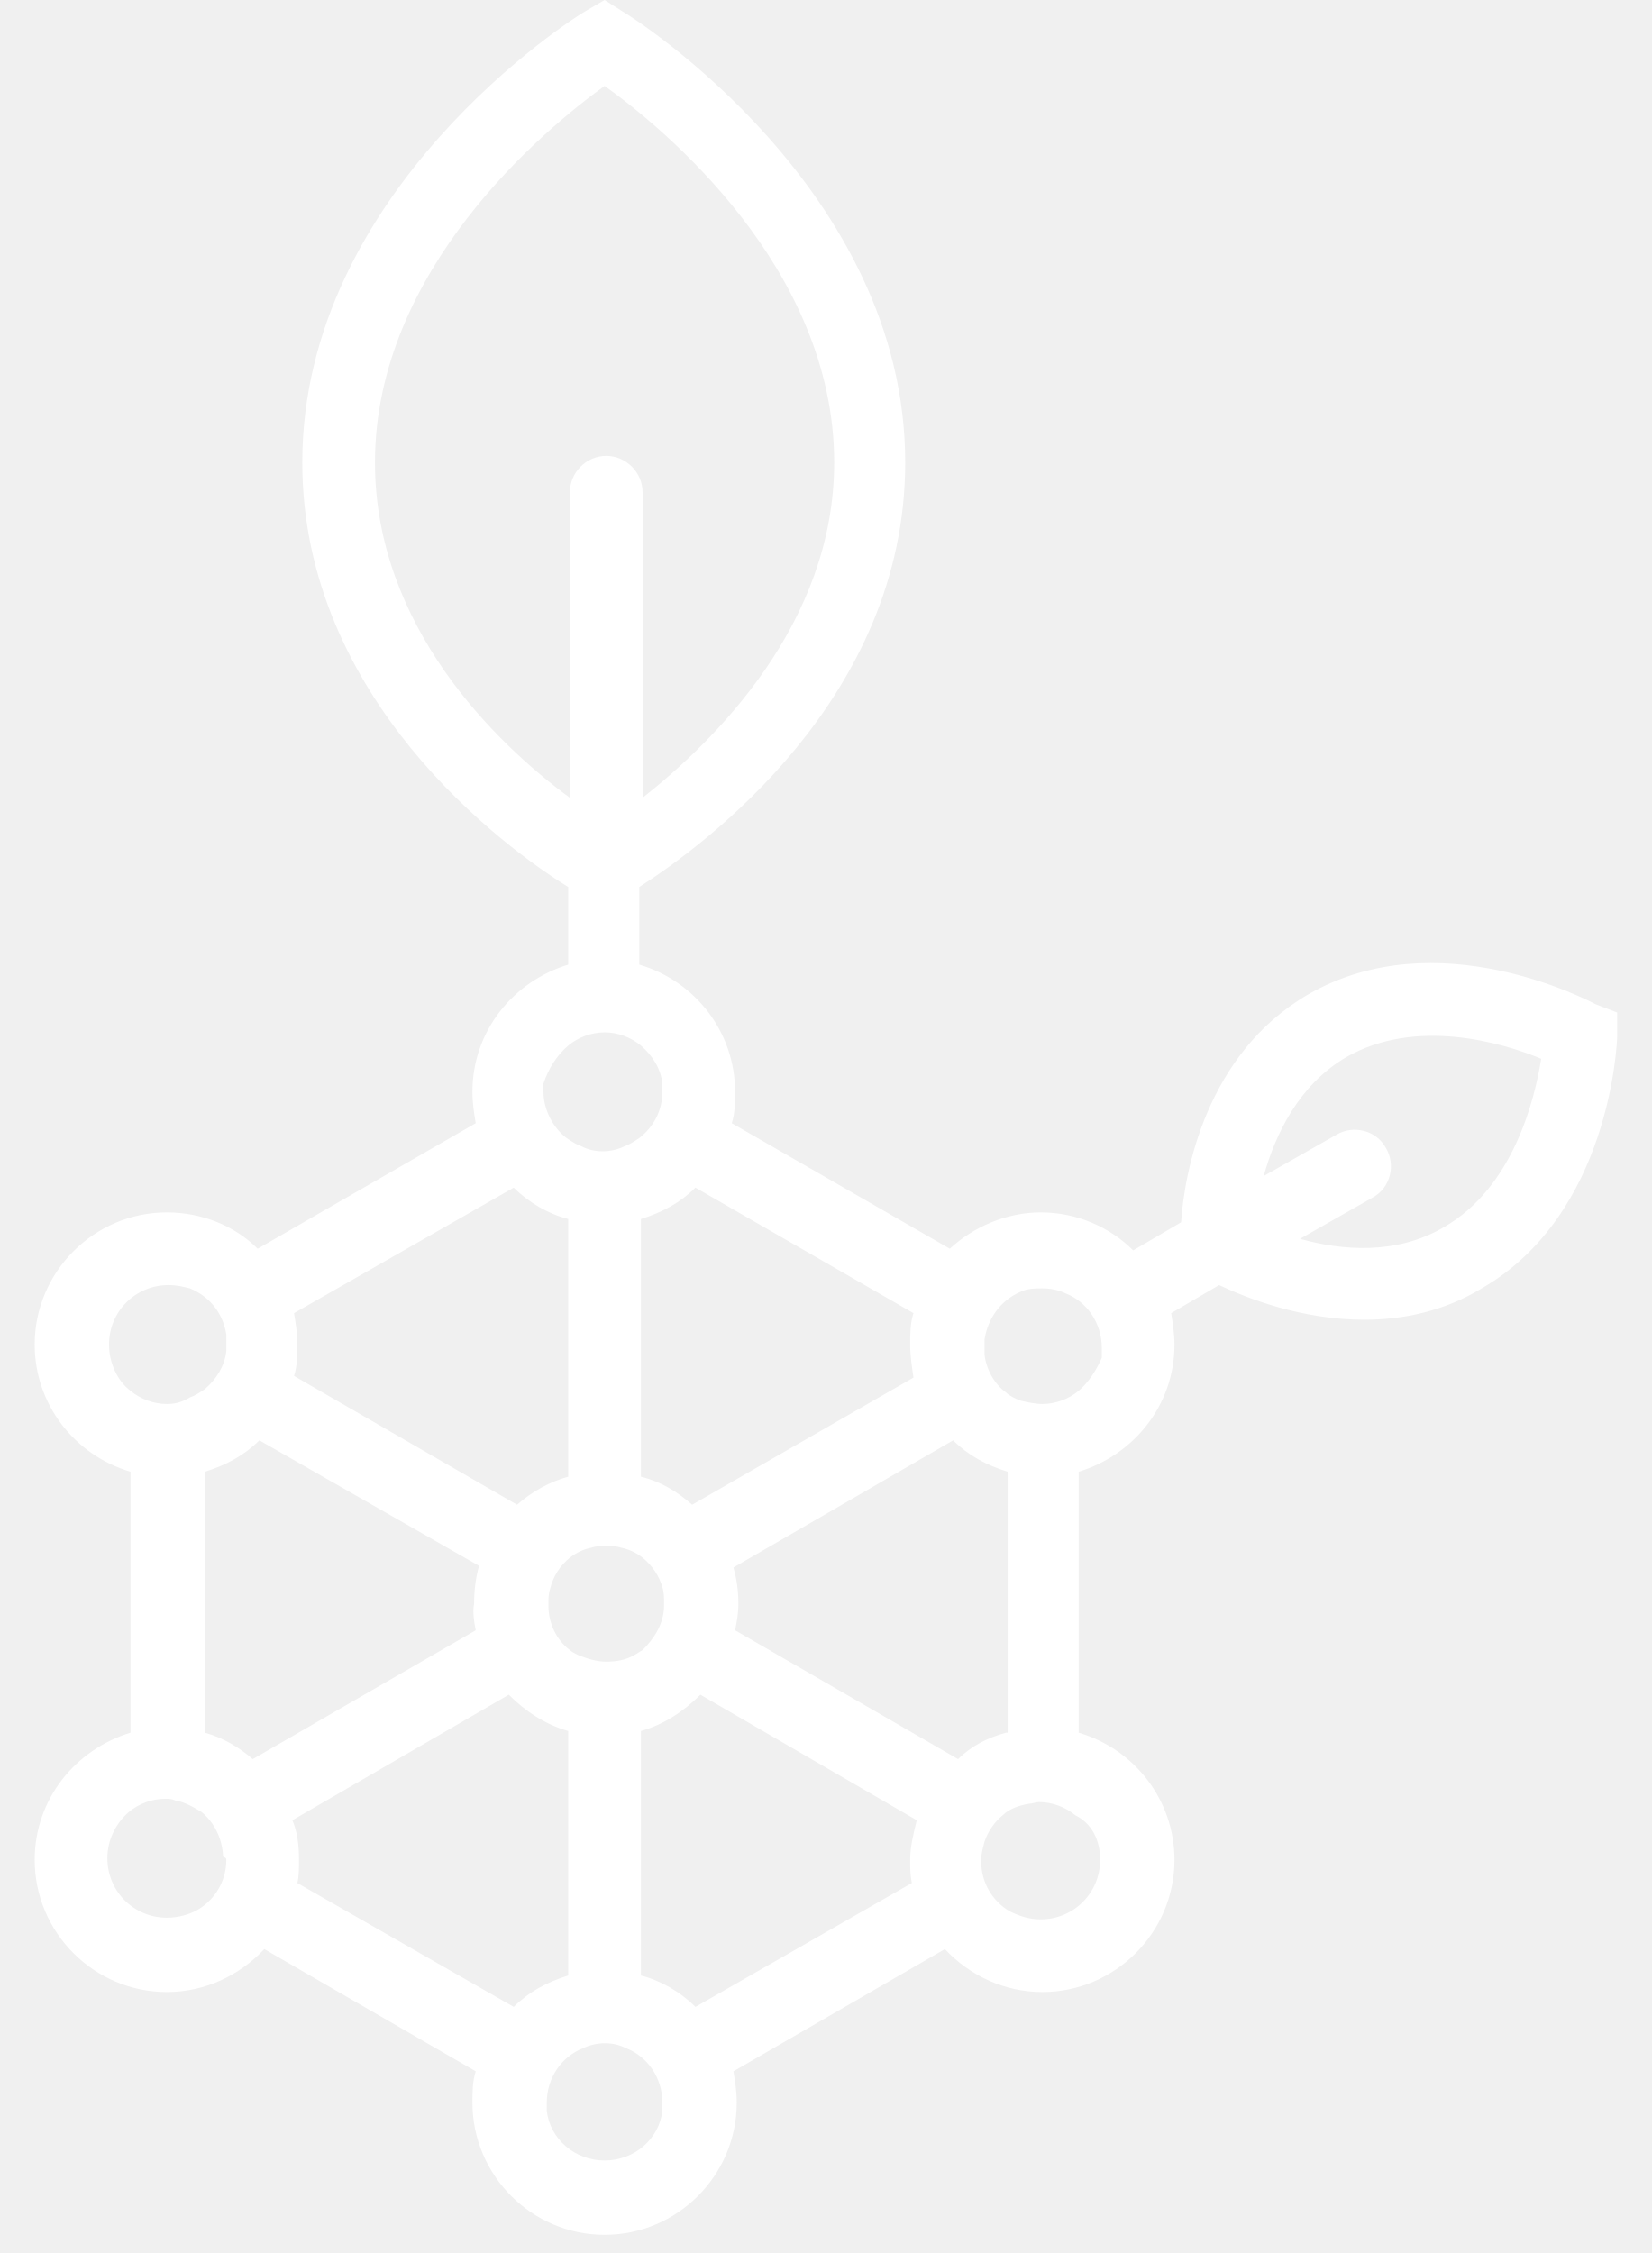
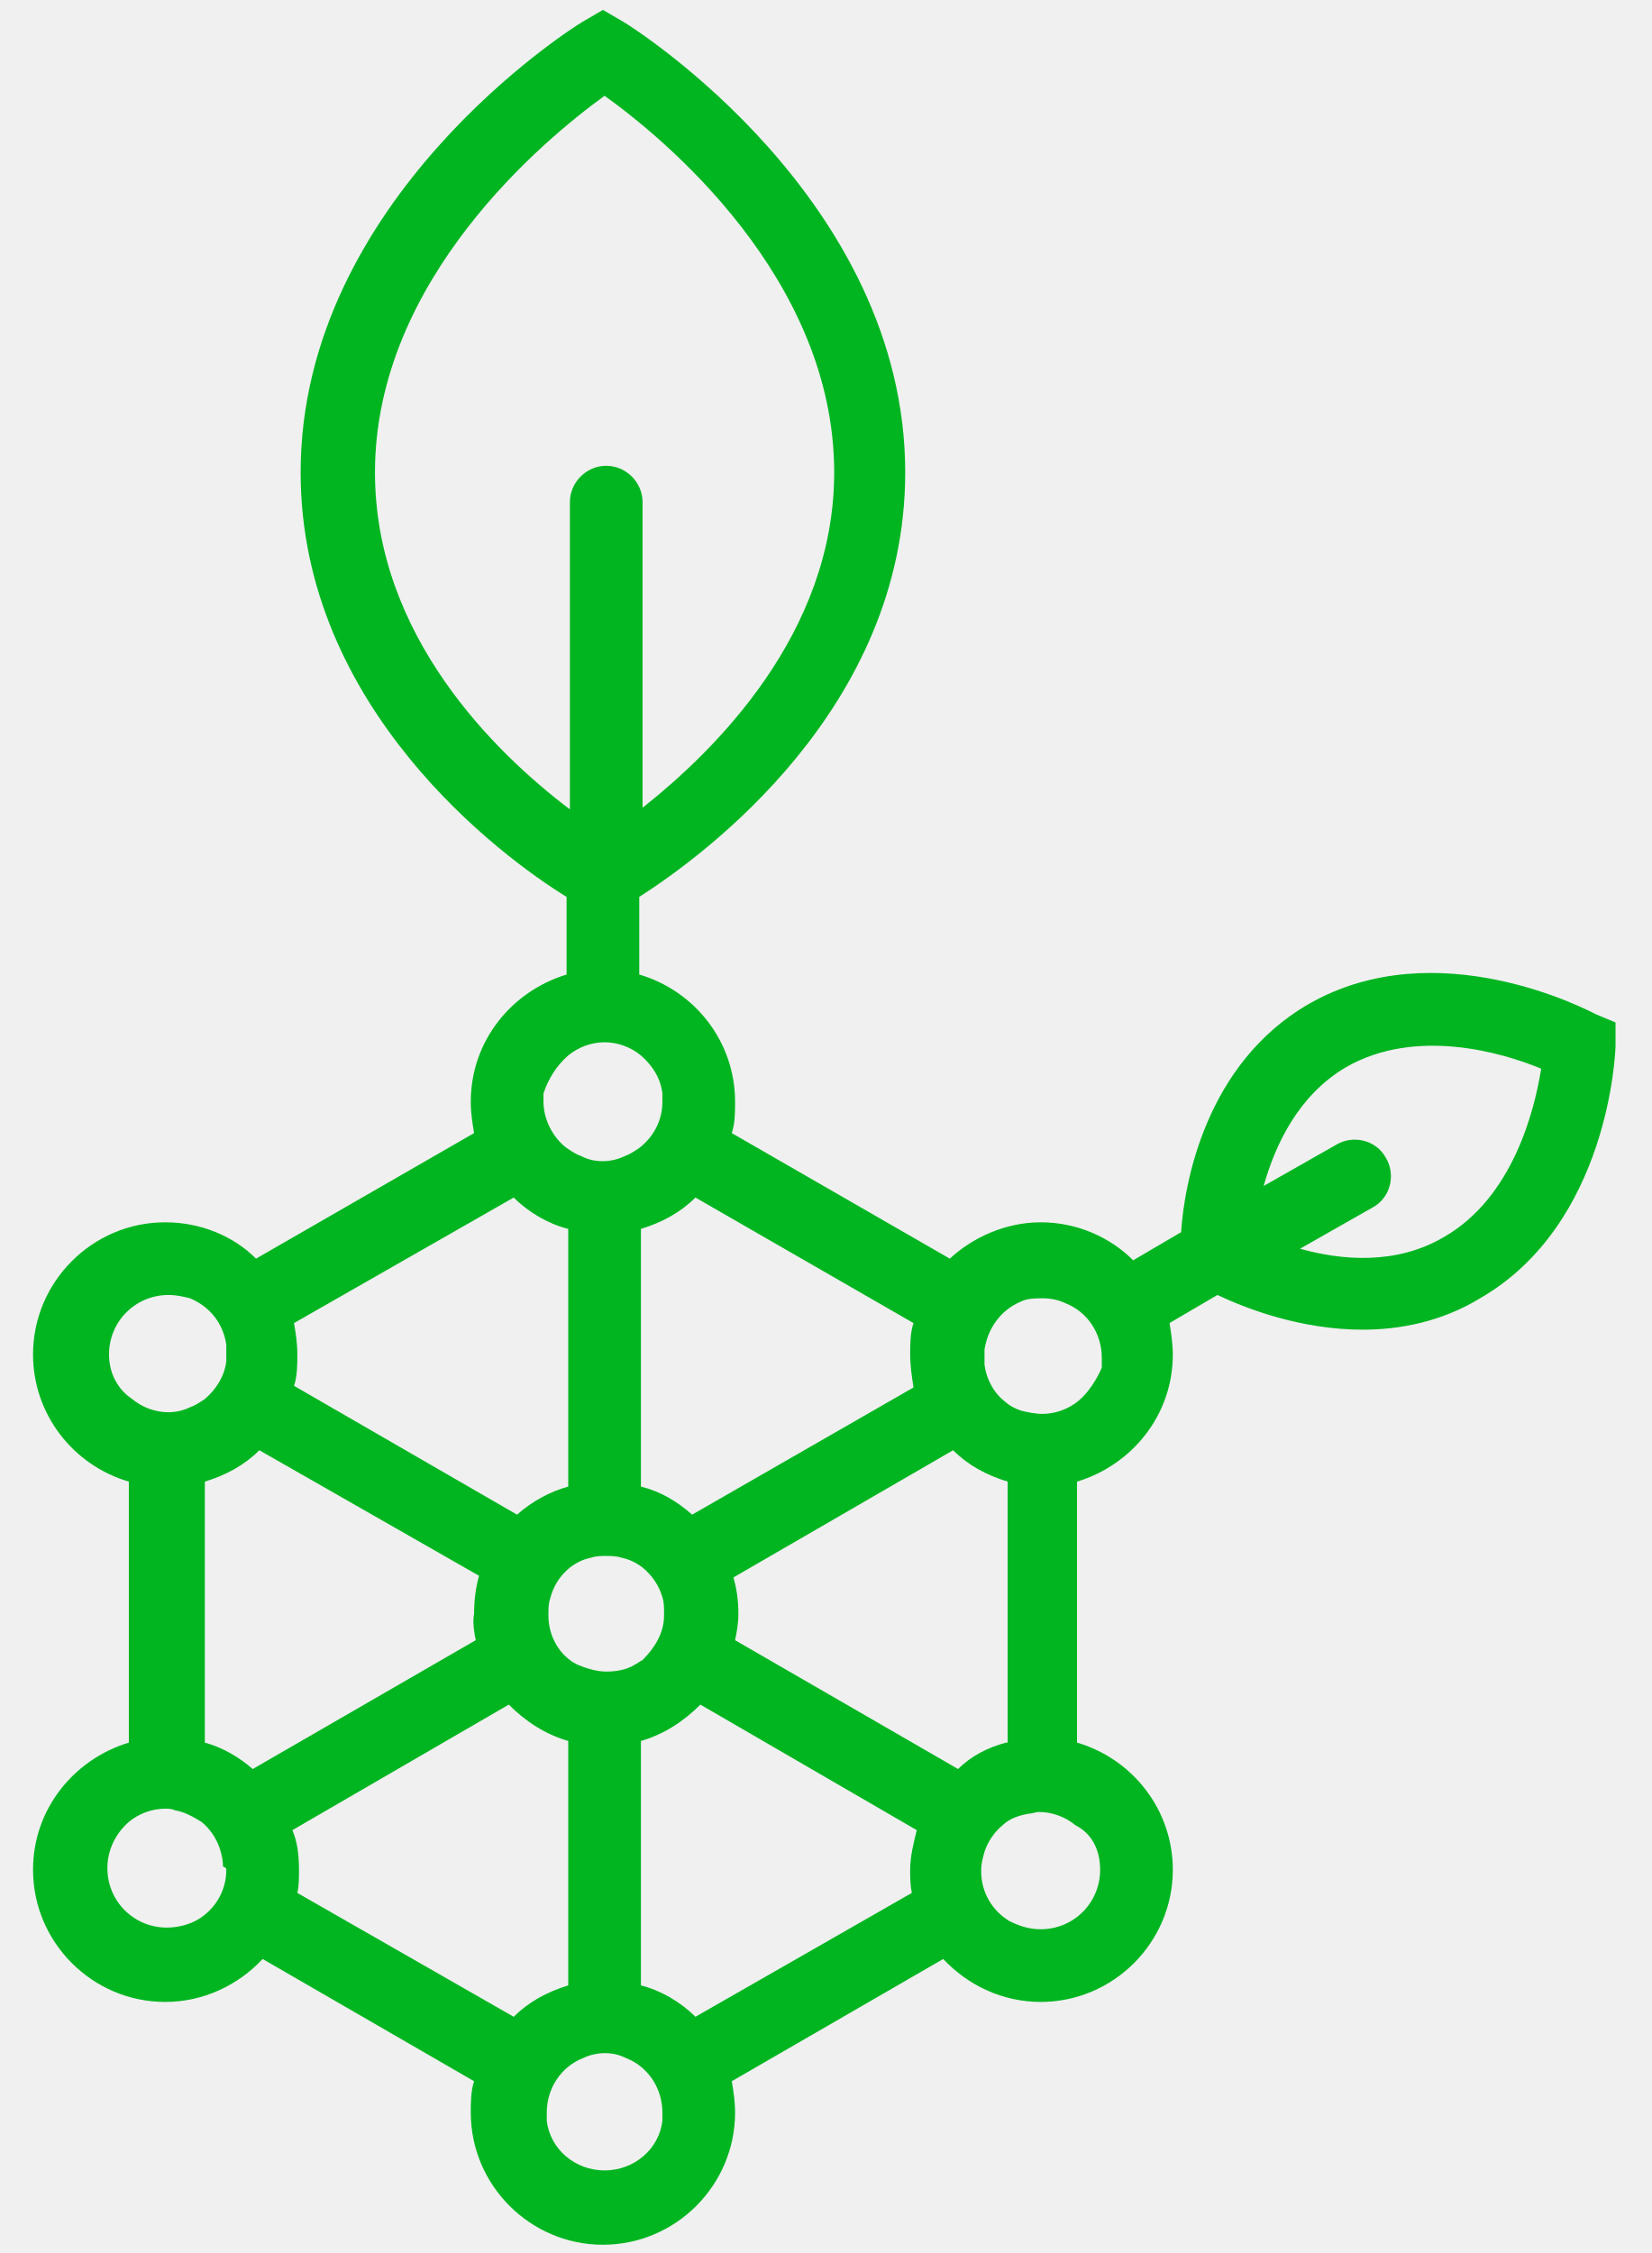
<svg xmlns="http://www.w3.org/2000/svg" version="1.1" id="Capa_1" x="0px" y="0px" viewBox="0 0 100 136.4" style="enable-background:new 0 0 100 136.4;" xml:space="preserve">
  <style type="text/css">
- 	.st0{fill:#FFFFFF;}
+ 	.st0{fill:#00B520;}
</style>
  <g>
    <g>
      <g>
        <g>
-           <path class="st0" d="M96.6,60.8c-0.4-0.2-9.6-5.1-17.4-0.6c-6.2,3.6-7.5,10.8-7.7,13.8l-2.9,1.7c-1.4-1.4-3.4-2.3-5.6-2.3      c-2.1,0-4.1,0.9-5.5,2.2L44.3,68c0.2-0.6,0.2-1.3,0.2-1.9c0-3.6-2.4-6.7-5.8-7.7v-4.7c3.9-2.5,16.1-11.4,16.1-25.7      c0-16.5-16.4-26.9-17.1-27.3L36.6,0l-1.2,0.7C34.7,1.1,18.3,11.5,18.3,28c0,14.3,12.2,23.3,16.1,25.7v4.7c-3.3,1-5.8,4-5.8,7.7      c0,0.7,0.1,1.3,0.2,1.9l-13.2,7.6c-1.4-1.4-3.4-2.2-5.5-2.2c-4.4,0-8,3.6-8,8c0,3.6,2.4,6.7,5.8,7.7v15.8c-3.3,1-5.8,4-5.8,7.7      c0,4.4,3.6,8,8,8c2.3,0,4.4-1,5.9-2.6l12.8,7.4c-0.2,0.6-0.2,1.3-0.2,1.9c0,4.4,3.6,8,8,8c4.4,0,8-3.6,8-8      c0-0.7-0.1-1.3-0.2-1.9l12.8-7.4c1.5,1.6,3.6,2.6,5.9,2.6c4.4,0,8-3.6,8-8c0-3.6-2.4-6.7-5.8-7.7V89.1c3.3-1,5.8-4,5.8-7.7      c0-0.6-0.1-1.3-0.2-1.9l2.9-1.7c1.7,0.8,5,2.1,8.8,2.1c2.3,0,4.8-0.5,7.1-1.9c7.8-4.5,8.2-14.9,8.2-15.3l0-1.4L96.6,60.8z       M65.3,84.2c-0.6,0.5-1.4,0.8-2.2,0.8c-0.4,0-0.9-0.1-1.3-0.2c-0.3-0.1-0.7-0.3-0.9-0.5c-0.7-0.5-1.2-1.4-1.3-2.3      c0-0.2,0-0.3,0-0.5c0-0.2,0-0.3,0-0.4c0.2-1.3,1-2.4,2.2-2.9c0.4-0.2,0.9-0.2,1.3-0.2c0.5,0,1,0.1,1.4,0.3      c1.3,0.5,2.2,1.8,2.2,3.3c0,0.2,0,0.4,0,0.6C66.4,82.9,65.9,83.7,65.3,84.2z M66.6,112.6c0,2-1.6,3.6-3.6,3.6      c-0.7,0-1.3-0.2-1.9-0.5c-1-0.6-1.7-1.7-1.7-3c0,0,0-0.1,0-0.1v0c0-0.4,0.1-0.7,0.2-1.1c0.2-0.6,0.6-1.2,1.1-1.6      c0.4-0.4,1-0.6,1.6-0.7c0.2,0,0.4-0.1,0.6-0.1c0.8,0,1.6,0.3,2.2,0.8C66.1,110.4,66.6,111.4,66.6,112.6z M60.9,104.9      c-1.1,0.3-2.1,0.8-2.9,1.6l-13.5-7.8v0c0.1-0.5,0.2-1,0.2-1.6c0-0.8-0.1-1.5-0.3-2.2l13.3-7.7c0.9,0.9,2,1.5,3.3,1.9V104.9z       M36.6,130.8c-1.8,0-3.3-1.3-3.5-3c0-0.2,0-0.4,0-0.5c0-1.5,0.9-2.8,2.2-3.3c0.4-0.2,0.9-0.3,1.3-0.3c0.5,0,0.9,0.1,1.3,0.3      c1.3,0.5,2.2,1.8,2.2,3.3c0,0.2,0,0.4,0,0.5C39.9,129.5,38.4,130.8,36.6,130.8z M28.8,98.7l-13.5,7.8c-0.8-0.7-1.8-1.3-2.9-1.6      V89.1c1.3-0.4,2.4-1,3.3-1.9L29,94.8c-0.2,0.7-0.3,1.5-0.3,2.3C28.6,97.6,28.7,98.2,28.8,98.7L28.8,98.7z M13.7,112.6      c0,1.3-0.7,2.4-1.7,3c-0.5,0.3-1.2,0.5-1.9,0.5c-2,0-3.6-1.6-3.6-3.6c0-1.1,0.5-2.1,1.3-2.8c0.6-0.5,1.4-0.8,2.2-0.8      c0.2,0,0.4,0,0.6,0.1c0.6,0.1,1.1,0.4,1.6,0.7c0.5,0.4,0.9,1,1.1,1.6c0.1,0.3,0.2,0.7,0.2,1.1C13.7,112.5,13.7,112.5,13.7,112.6      z M6.6,81.4c0-2,1.6-3.6,3.6-3.6c0.5,0,0.9,0.1,1.3,0.2c1.2,0.5,2,1.5,2.2,2.8c0,0.2,0,0.3,0,0.5c0,0.2,0,0.3,0,0.5      c-0.1,0.9-0.6,1.7-1.3,2.3c-0.3,0.2-0.6,0.4-0.9,0.5C11,84.9,10.6,85,10.1,85c-0.8,0-1.6-0.3-2.2-0.8      C7.1,83.6,6.6,82.5,6.6,81.4z M34.4,63.3c0.6-0.5,1.4-0.8,2.2-0.8c0.8,0,1.6,0.3,2.2,0.8c0.7,0.6,1.2,1.4,1.3,2.3      c0,0.2,0,0.3,0,0.5c0,1.1-0.5,2.1-1.4,2.8c-0.3,0.2-0.6,0.4-0.9,0.5c-0.4,0.2-0.9,0.3-1.3,0.3c-0.5,0-0.9-0.1-1.3-0.3      c-0.3-0.1-0.6-0.3-0.9-0.5c-0.8-0.6-1.4-1.7-1.4-2.8c0-0.2,0-0.4,0-0.5C33.2,64.7,33.7,63.9,34.4,63.3z M40.2,97.2      c0,1.1-0.6,2-1.3,2.7c-0.2,0.1-0.3,0.2-0.5,0.3c-0.5,0.3-1.1,0.4-1.7,0.4c-0.6,0-1.2-0.2-1.7-0.4c-0.2-0.1-0.4-0.2-0.5-0.3      c-0.8-0.6-1.3-1.6-1.3-2.7c0,0,0-0.1,0-0.1c0-0.3,0-0.6,0.1-0.9c0.2-0.8,0.6-1.4,1.2-1.9c0.4-0.3,0.8-0.5,1.3-0.6      c0.3-0.1,0.6-0.1,0.9-0.1c0.3,0,0.6,0,0.9,0.1c0.5,0.1,0.9,0.3,1.3,0.6c0.6,0.5,1,1.1,1.2,1.8c0.1,0.3,0.1,0.6,0.1,1      C40.2,97.1,40.2,97.2,40.2,97.2L40.2,97.2z M55.3,79.5c-0.2,0.6-0.2,1.3-0.2,1.9c0,0.7,0.1,1.3,0.2,2l-13.4,7.7      c-0.9-0.8-1.9-1.4-3.1-1.7V73.8c1.3-0.4,2.4-1,3.3-1.9L55.3,79.5z M22.7,28c0-11.7,10.3-20.2,13.9-22.8      c3.5,2.5,13.9,11,13.9,22.8c0,9.8-7.3,16.9-11.6,20.3V29.8c0-1.2-1-2.2-2.2-2.2c-1.2,0-2.2,1-2.2,2.2v18.5      C30,45,22.7,37.9,22.7,28z M31.1,71.9c0.9,0.9,2.1,1.6,3.3,1.9v15.6c-1.1,0.3-2.2,0.9-3.1,1.7l-13.5-7.8      c0.2-0.6,0.2-1.3,0.2-1.9c0-0.7-0.1-1.3-0.2-1.9L31.1,71.9z M18,114c0.1-0.4,0.1-0.9,0.1-1.4c0-0.9-0.1-1.7-0.4-2.4l13.1-7.6      c1,1,2.2,1.8,3.6,2.2v14.8c-1.3,0.4-2.4,1-3.3,1.9L18,114z M42.1,121.5c-0.9-0.9-2.1-1.6-3.3-1.9v-14.8c1.4-0.4,2.6-1.2,3.6-2.2      l13.1,7.6c-0.2,0.8-0.4,1.6-0.4,2.4c0,0.5,0,0.9,0.1,1.4L42.1,121.5z M87.4,74.3c-2.9,1.7-6.2,1.4-8.7,0.7l4.4-2.5      c1.1-0.6,1.4-2,0.8-3c-0.6-1.1-2-1.4-3-0.8l-4.4,2.5c0.7-2.5,2.1-5.5,5-7.2c4.2-2.4,9.4-0.9,11.8,0.1      C92.9,66.6,91.6,71.9,87.4,74.3z" />
+           <path class="st0" d="M96.6,61.4c-0.4-0.2-9.6-5.1-17.4-0.6c-6.2,3.6-7.5,10.8-7.7,13.8l-2.9,1.7c-1.4-1.4-3.4-2.3-5.6-2.3      c-2.1,0-4.1,0.9-5.5,2.2l-13.2-7.6c0.2-0.6,0.2-1.3,0.2-1.9c0-3.6-2.4-6.7-5.8-7.7v-4.7c3.9-2.5,16.1-11.4,16.1-25.7      c0-16.5-16.4-26.9-17.1-27.3l-1.2-0.7l-1.2,0.7c-0.7,0.4-17.1,10.8-17.1,27.3c0,14.3,12.2,23.3,16.1,25.7v4.7      c-3.3,1-5.8,4-5.8,7.7c0,0.7,0.1,1.3,0.2,1.9l-13.2,7.6c-1.4-1.4-3.4-2.2-5.5-2.2c-4.4,0-8,3.6-8,8c0,3.6,2.4,6.7,5.8,7.7v15.8      c-3.3,1-5.8,4-5.8,7.7c0,4.4,3.6,8,8,8c2.3,0,4.4-1,5.9-2.6l12.8,7.4c-0.2,0.6-0.2,1.3-0.2,1.9c0,4.4,3.6,8,8,8c4.4,0,8-3.6,8-8      c0-0.7-0.1-1.3-0.2-1.9l12.8-7.4c1.5,1.6,3.6,2.6,5.9,2.6c4.4,0,8-3.6,8-8c0-3.6-2.4-6.7-5.8-7.7V89.7c3.3-1,5.8-4,5.8-7.7      c0-0.6-0.1-1.3-0.2-1.9l2.9-1.7c1.7,0.8,5,2.1,8.8,2.1c2.3,0,4.8-0.5,7.1-1.9c7.8-4.5,8.2-14.9,8.2-15.3l0-1.4L96.6,61.4z       M65.3,84.8c-0.6,0.5-1.4,0.8-2.2,0.8c-0.4,0-0.9-0.1-1.3-0.2c-0.3-0.1-0.7-0.3-0.9-0.5c-0.7-0.5-1.2-1.4-1.3-2.3      c0-0.2,0-0.3,0-0.5c0-0.2,0-0.3,0-0.4c0.2-1.3,1-2.4,2.2-2.9c0.4-0.2,0.9-0.2,1.3-0.2c0.5,0,1,0.1,1.4,0.3      c1.3,0.5,2.2,1.8,2.2,3.3c0,0.2,0,0.4,0,0.6C66.4,83.5,65.9,84.3,65.3,84.8z M66.6,113.2c0,2-1.6,3.6-3.6,3.6      c-0.7,0-1.3-0.2-1.9-0.5c-1-0.6-1.7-1.7-1.7-3c0,0,0-0.1,0-0.1v0c0-0.4,0.1-0.7,0.2-1.1c0.2-0.6,0.6-1.2,1.1-1.6      c0.4-0.4,1-0.6,1.6-0.7c0.2,0,0.4-0.1,0.6-0.1c0.8,0,1.6,0.3,2.2,0.8C66.1,111,66.6,112,66.6,113.2z M60.9,105.5      c-1.1,0.3-2.1,0.8-2.9,1.6l-13.5-7.8v0c0.1-0.5,0.2-1,0.2-1.6c0-0.8-0.1-1.5-0.3-2.2l13.3-7.7c0.9,0.9,2,1.5,3.3,1.9V105.5z       M36.6,131.4c-1.8,0-3.3-1.3-3.5-3c0-0.2,0-0.4,0-0.5c0-1.5,0.9-2.8,2.2-3.3c0.4-0.2,0.9-0.3,1.3-0.3c0.5,0,0.9,0.1,1.3,0.3      c1.3,0.5,2.2,1.8,2.2,3.3c0,0.2,0,0.4,0,0.5C39.9,130.1,38.4,131.4,36.6,131.4z M28.8,99.3l-13.5,7.8c-0.8-0.7-1.8-1.3-2.9-1.6      V89.7c1.3-0.4,2.4-1,3.3-1.9L29,95.4c-0.2,0.7-0.3,1.5-0.3,2.3C28.6,98.2,28.7,98.8,28.8,99.3L28.8,99.3z M13.7,113.2      c0,1.3-0.7,2.4-1.7,3c-0.5,0.3-1.2,0.5-1.9,0.5c-2,0-3.6-1.6-3.6-3.6c0-1.1,0.5-2.1,1.3-2.8c0.6-0.5,1.4-0.8,2.2-0.8      c0.2,0,0.4,0,0.6,0.1c0.6,0.1,1.1,0.4,1.6,0.7c0.5,0.4,0.9,1,1.1,1.6c0.1,0.3,0.2,0.7,0.2,1.1C13.7,113.1,13.7,113.1,13.7,113.2      z M6.6,82c0-2,1.6-3.6,3.6-3.6c0.5,0,0.9,0.1,1.3,0.2c1.2,0.5,2,1.5,2.2,2.8c0,0.2,0,0.3,0,0.5c0,0.2,0,0.3,0,0.5      c-0.1,0.9-0.6,1.7-1.3,2.3c-0.3,0.2-0.6,0.4-0.9,0.5c-0.4,0.2-0.9,0.3-1.3,0.3c-0.8,0-1.6-0.3-2.2-0.8C7.1,84.1,6.6,83.1,6.6,82      z M34.4,63.9c0.6-0.5,1.4-0.8,2.2-0.8c0.8,0,1.6,0.3,2.2,0.8c0.7,0.6,1.2,1.4,1.3,2.3c0,0.2,0,0.3,0,0.5c0,1.1-0.5,2.1-1.4,2.8      c-0.3,0.2-0.6,0.4-0.9,0.5c-0.4,0.2-0.9,0.3-1.3,0.3c-0.5,0-0.9-0.1-1.3-0.3c-0.3-0.1-0.6-0.3-0.9-0.5c-0.8-0.6-1.4-1.7-1.4-2.8      c0-0.2,0-0.4,0-0.5C33.2,65.3,33.7,64.5,34.4,63.9z M40.2,97.8c0,1.1-0.6,2-1.3,2.7c-0.2,0.1-0.3,0.2-0.5,0.3      c-0.5,0.3-1.1,0.4-1.7,0.4c-0.6,0-1.2-0.2-1.7-0.4c-0.2-0.1-0.4-0.2-0.5-0.3c-0.8-0.6-1.3-1.6-1.3-2.7c0,0,0-0.1,0-0.1      c0-0.3,0-0.6,0.1-0.9c0.2-0.8,0.6-1.4,1.2-1.9c0.4-0.3,0.8-0.5,1.3-0.6c0.3-0.1,0.6-0.1,0.9-0.1c0.3,0,0.6,0,0.9,0.1      c0.5,0.1,0.9,0.3,1.3,0.6c0.6,0.5,1,1.1,1.2,1.8c0.1,0.3,0.1,0.6,0.1,1C40.2,97.7,40.2,97.8,40.2,97.8L40.2,97.8z M55.3,80.1      c-0.2,0.6-0.2,1.3-0.2,1.9c0,0.7,0.1,1.3,0.2,2l-13.4,7.7C41,90.9,40,90.3,38.8,90V74.4c1.3-0.4,2.4-1,3.3-1.9L55.3,80.1z       M22.7,28.6c0-11.7,10.3-20.2,13.9-22.8c3.5,2.5,13.9,11,13.9,22.8c0,9.8-7.3,16.9-11.6,20.3V30.4c0-1.2-1-2.2-2.2-2.2      c-1.2,0-2.2,1-2.2,2.2V49C30,45.6,22.7,38.5,22.7,28.6z M31.1,72.5c0.9,0.9,2.1,1.6,3.3,1.9V90c-1.1,0.3-2.2,0.9-3.1,1.7      l-13.5-7.8c0.2-0.6,0.2-1.3,0.2-1.9c0-0.7-0.1-1.3-0.2-1.9L31.1,72.5z M18,114.6c0.1-0.4,0.1-0.9,0.1-1.4c0-0.9-0.1-1.7-0.4-2.4      l13.1-7.6c1,1,2.2,1.8,3.6,2.2v14.8c-1.3,0.4-2.4,1-3.3,1.9L18,114.6z M42.1,122.1c-0.9-0.9-2.1-1.6-3.3-1.9v-14.8      c1.4-0.4,2.6-1.2,3.6-2.2l13.1,7.6c-0.2,0.8-0.4,1.6-0.4,2.4c0,0.5,0,0.9,0.1,1.4L42.1,122.1z M87.4,74.9      c-2.9,1.7-6.2,1.4-8.7,0.7l4.4-2.5c1.1-0.6,1.4-2,0.8-3c-0.6-1.1-2-1.4-3-0.8l-4.4,2.5c0.7-2.5,2.1-5.5,5-7.2      c4.2-2.4,9.4-0.9,11.8,0.1C92.9,67.2,91.6,72.5,87.4,74.9z" />
        </g>
      </g>
    </g>
  </g>
</svg>
